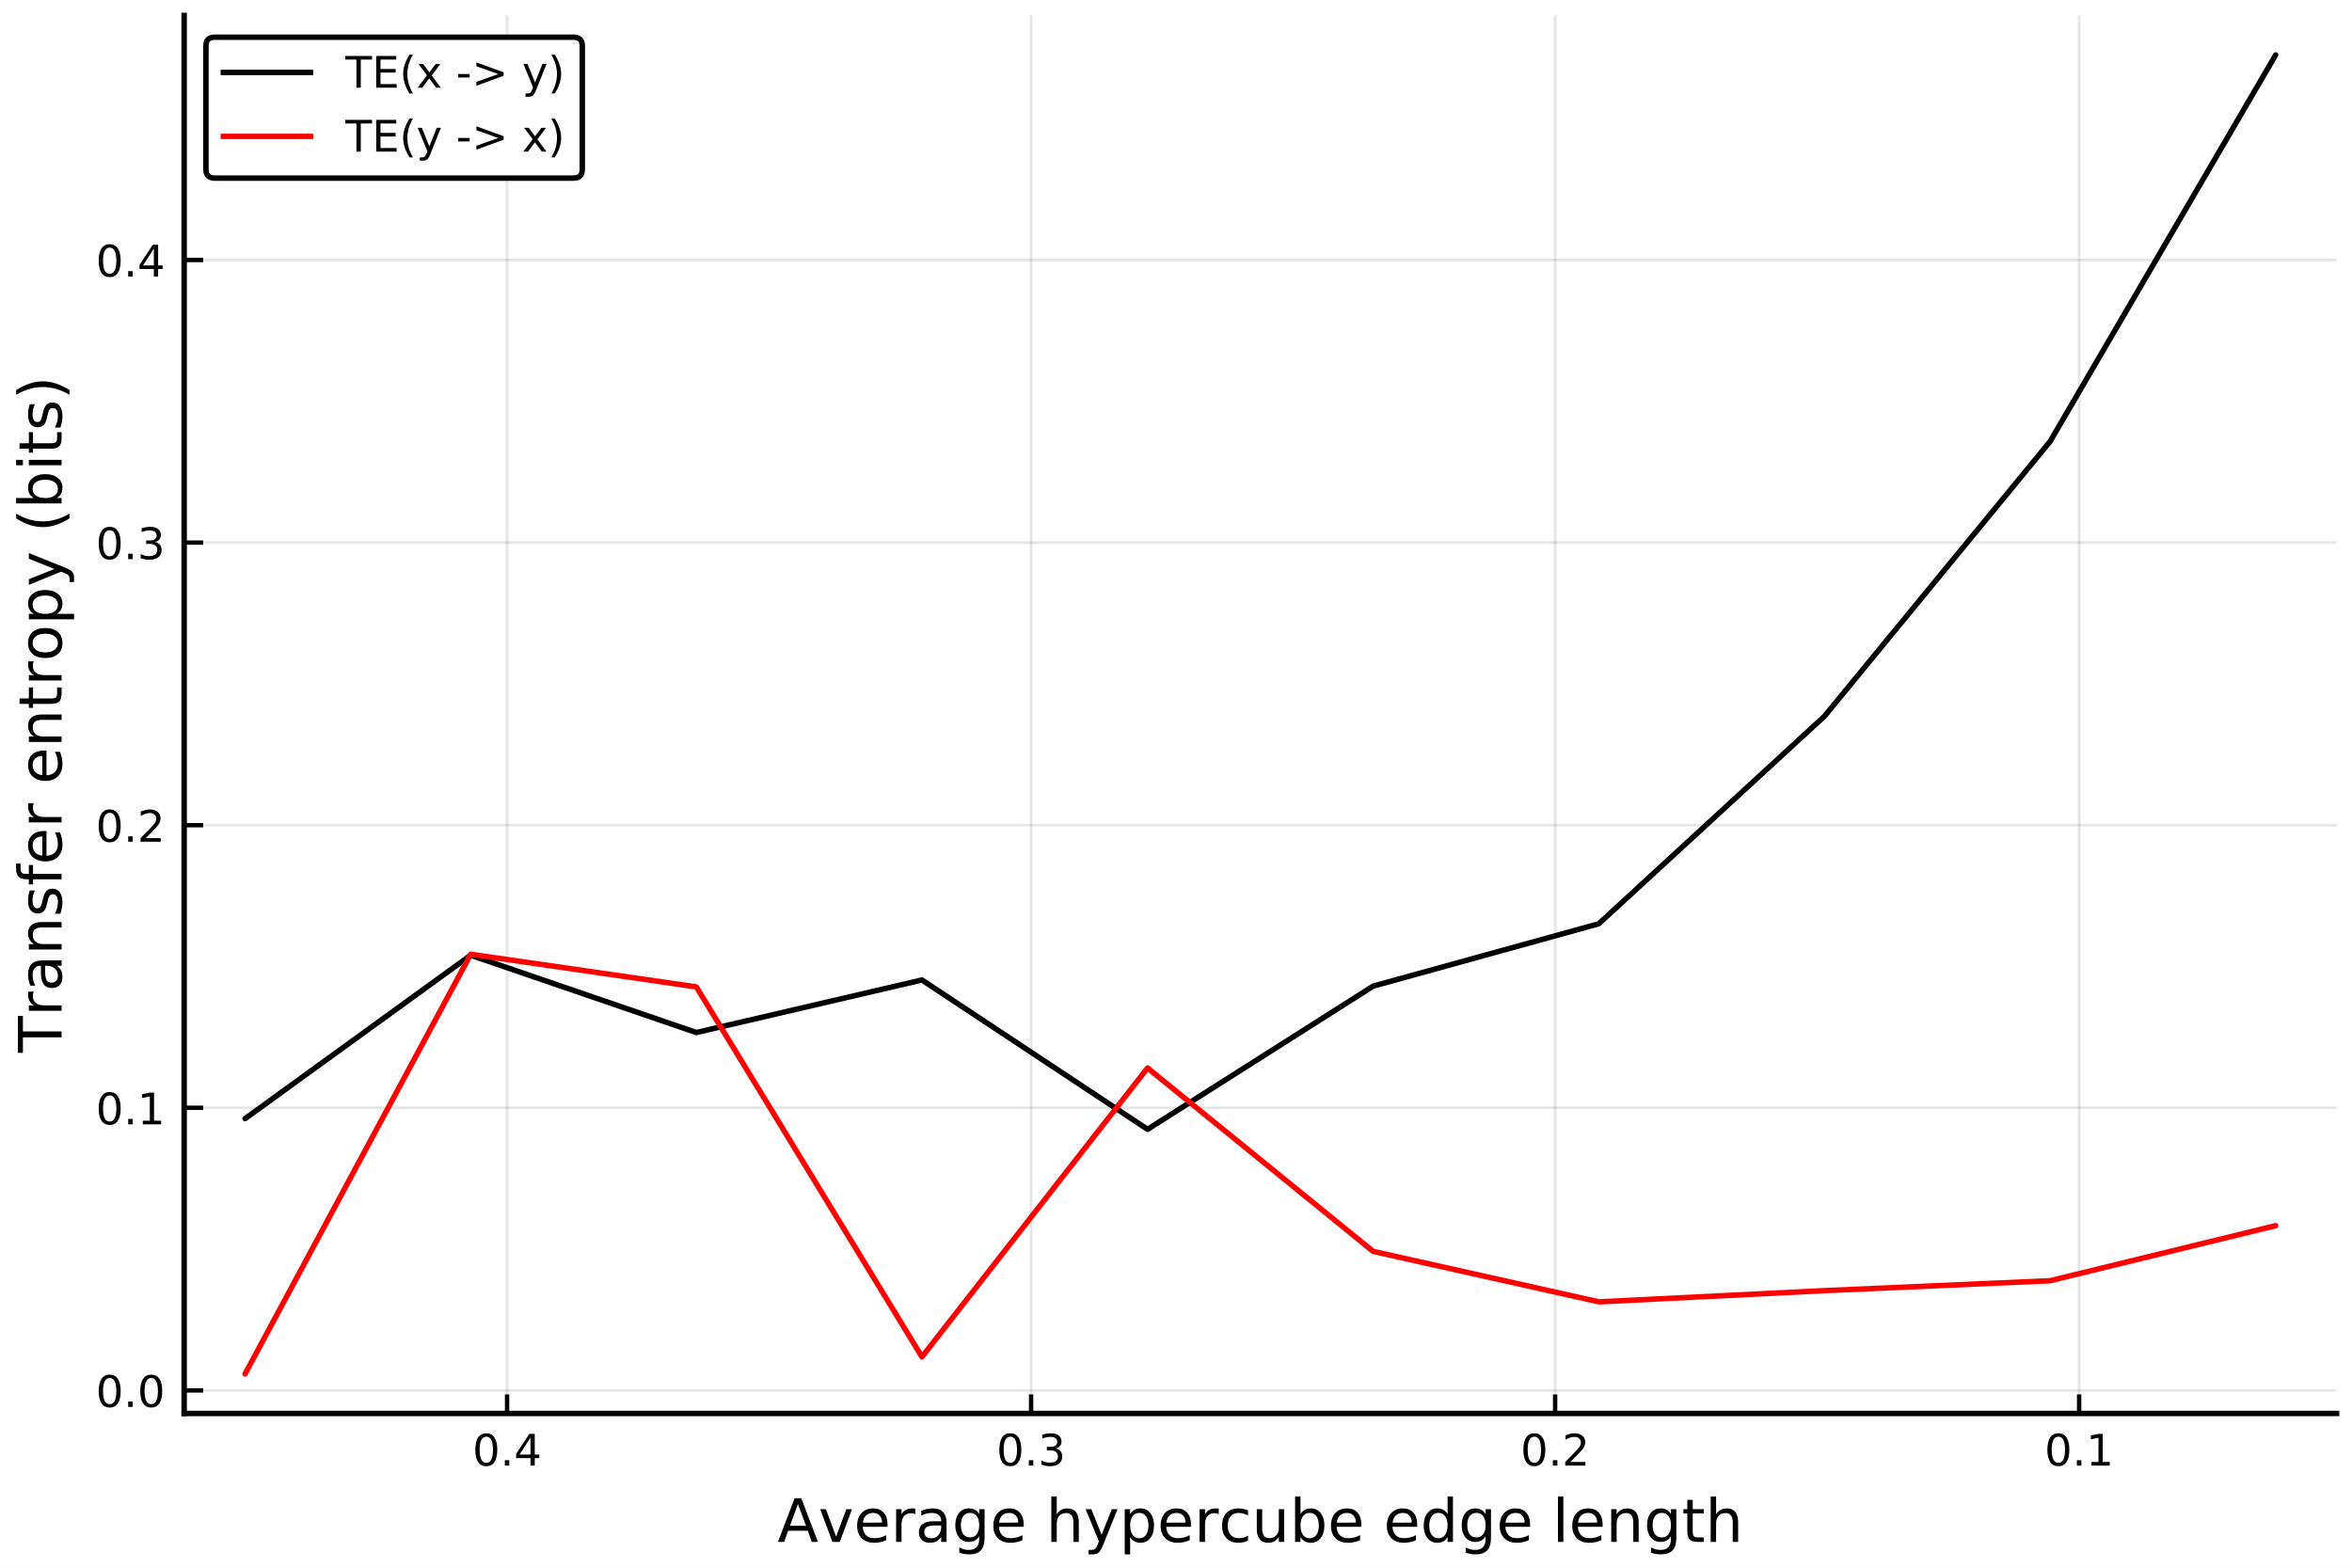
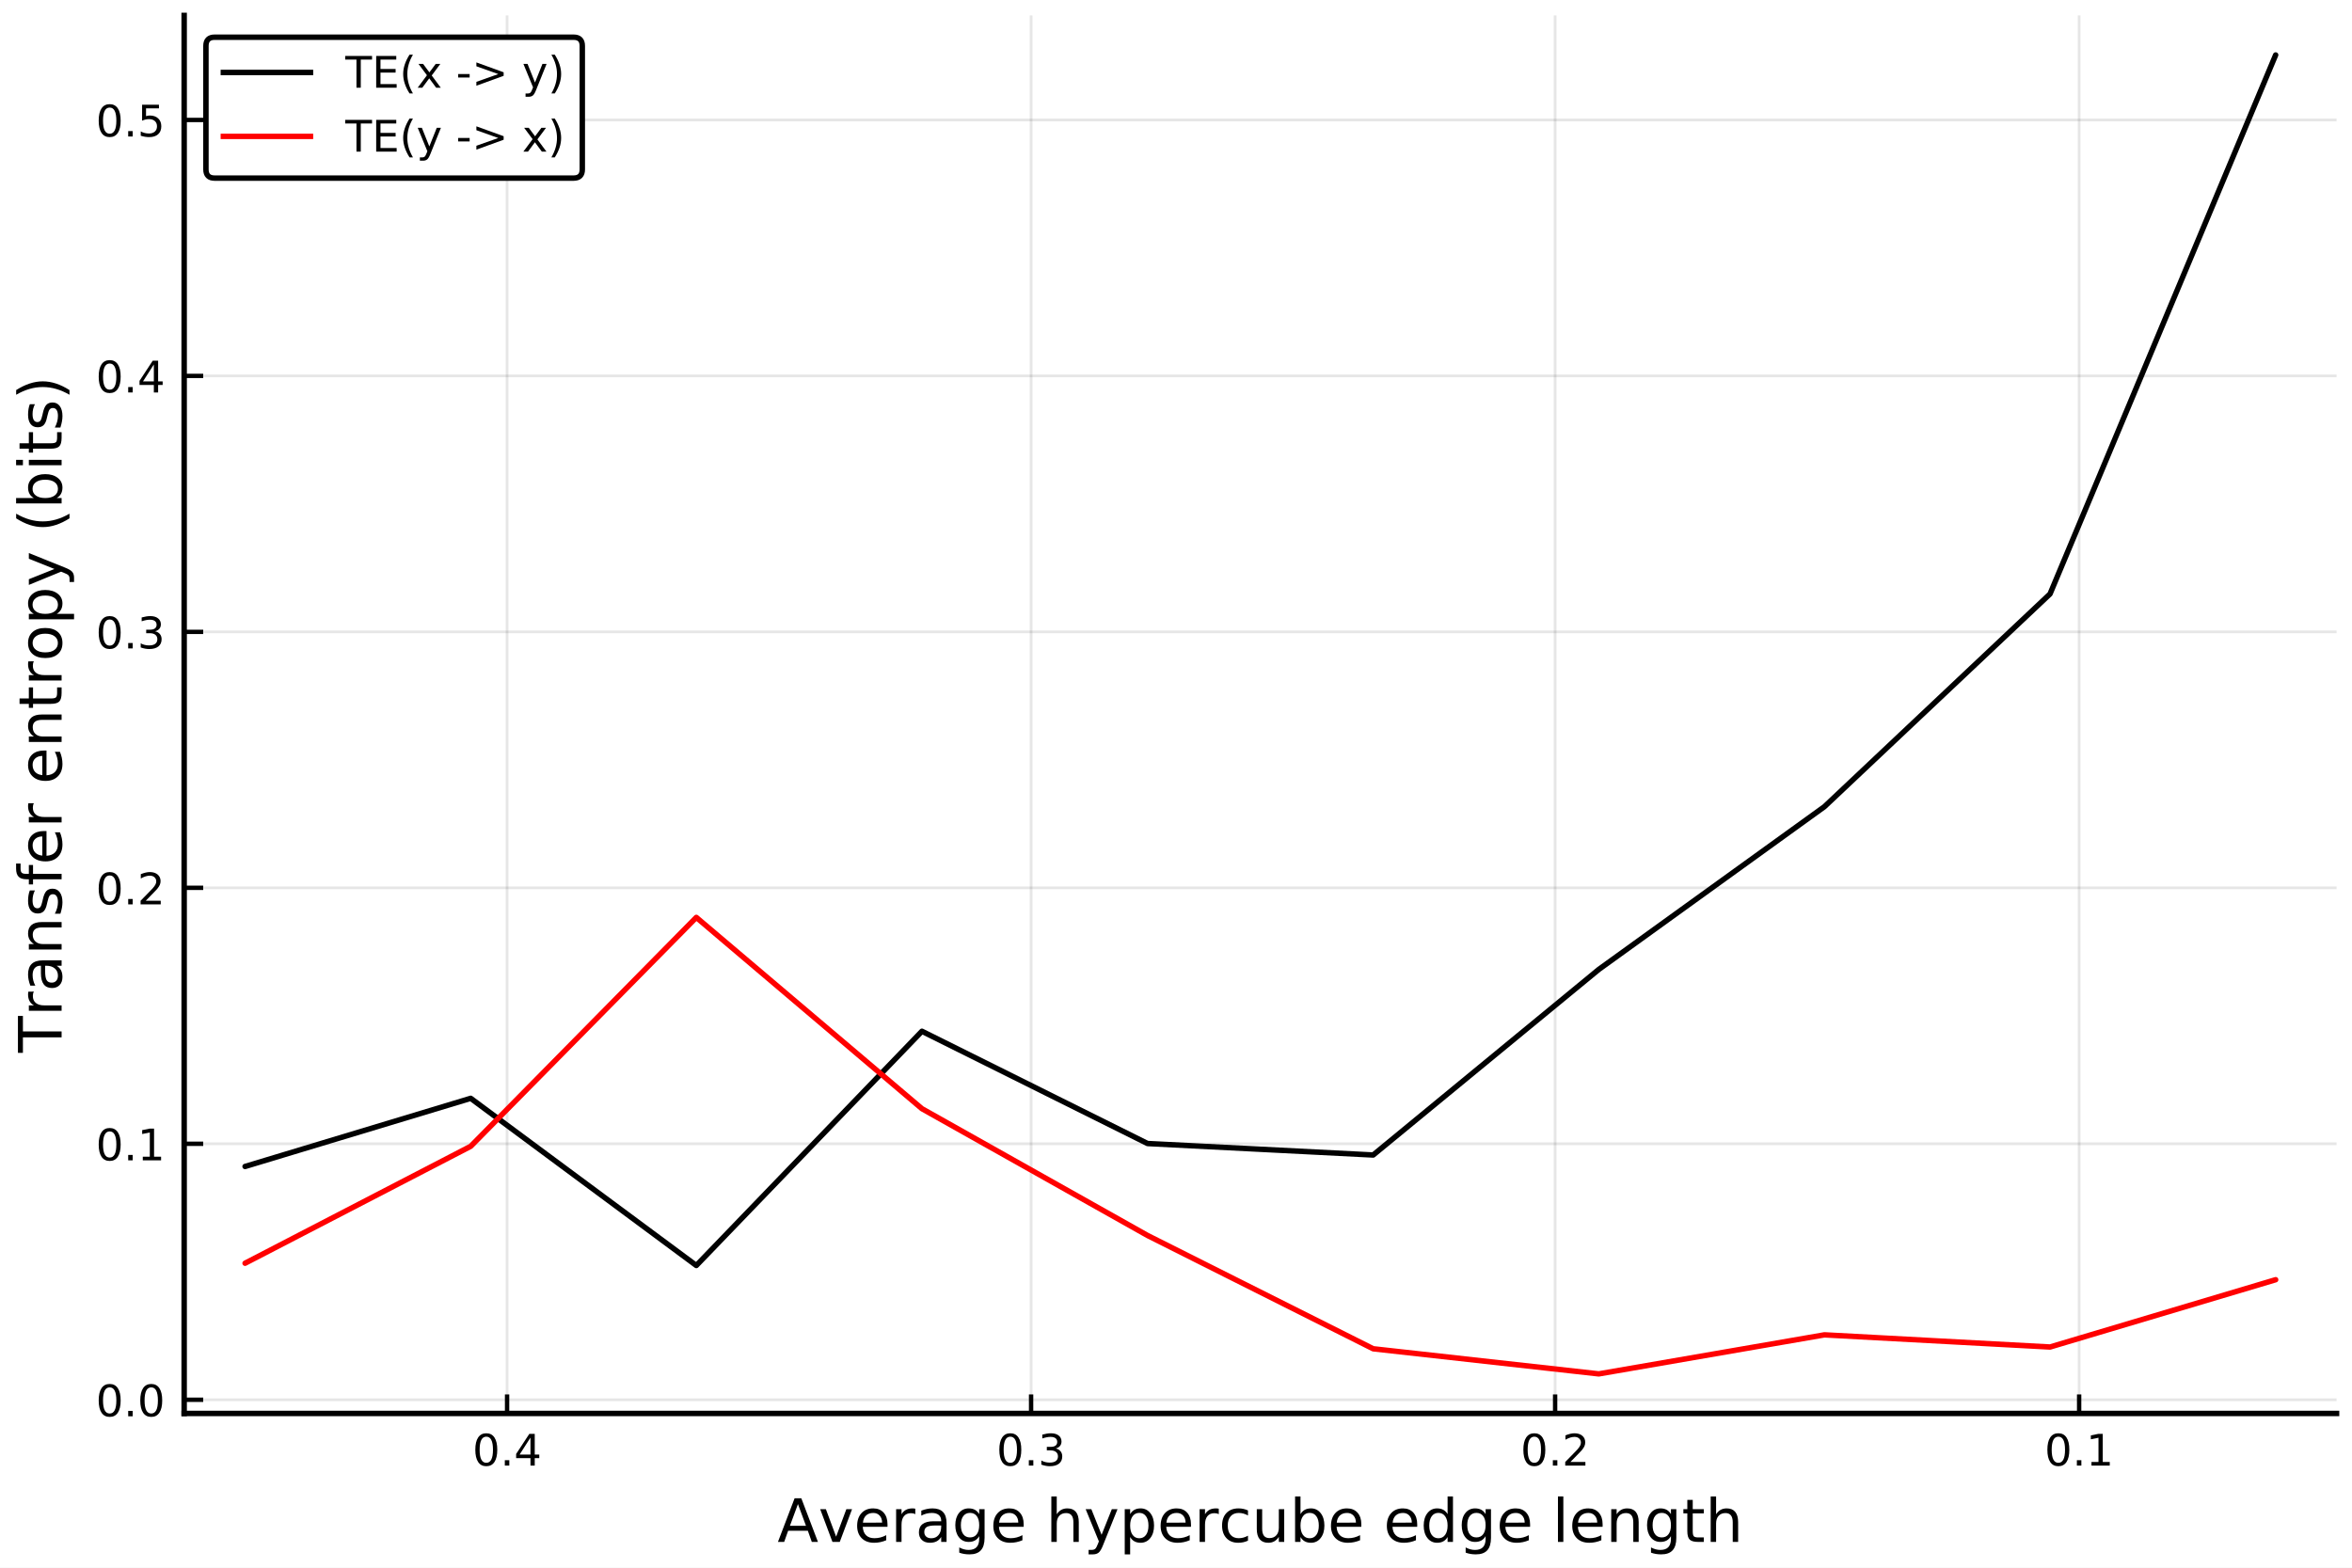
<svg xmlns="http://www.w3.org/2000/svg" xmlns:xlink="http://www.w3.org/1999/xlink" height="288pt" version="1.1" viewBox="0 0 432 288" width="432pt">
  <defs>
    <style type="text/css">
*{stroke-linecap:butt;stroke-linejoin:round;}
  </style>
  </defs>
  <g id="figure_1">
    <g id="patch_1">
      <path d="M 0 288  L 432 288  L 432 0  L 0 0  z " style="fill:#ffffff;" />
    </g>
    <g id="axes_1">
      <g id="patch_2">
        <path d="M 33.825 259.665  L 429.165 259.665  L 429.165 2.835  L 33.825 2.835  z " style="fill:#ffffff;" />
      </g>
      <g id="matplotlib.axis_1">
        <g id="xtick_1">
          <g id="line2d_1">
-             <path clip-path="url(#p5586511222)" d="M 381.883 259.665  L 381.883 2.835  " style="fill:none;stroke:#000000;stroke-linecap:square;stroke-opacity:0.1;stroke-width:0.5;" />
+             <path clip-path="url(#p334dd7e4c5)" d="M 381.883 259.665  L 381.883 2.835  " style="fill:none;stroke:#000000;stroke-linecap:square;stroke-opacity:0.1;stroke-width:0.5;" />
          </g>
          <g id="line2d_2">
            <defs>
-               <path d="M 0 0  L 0 -3.5  " id="md3f87cbf9b" style="stroke:#000000;stroke-width:0.8;" />
-             </defs>
-             <g>
-               <use style="stroke:#000000;stroke-width:0.8;" x="381.883" xlink:href="#md3f87cbf9b" y="259.665" />
+               <path d="M 0 0  L 0 -3.5  " id="m803d5809ca" style="stroke:#000000;stroke-width:0.8;" />
+             </defs>
+             <g>
+               <use style="stroke:#000000;stroke-width:0.8;" x="381.883" xlink:href="#m803d5809ca" y="259.665" />
            </g>
          </g>
          <g id="text_1">
            <defs>
              <path d="M 31.781 66.406  Q 24.172 66.406 20.328 58.906  Q 16.5 51.422 16.5 36.375  Q 16.5 21.391 20.328 13.891  Q 24.172 6.391 31.781 6.391  Q 39.453 6.391 43.281 13.891  Q 47.125 21.391 47.125 36.375  Q 47.125 51.422 43.281 58.906  Q 39.453 66.406 31.781 66.406  z M 31.781 74.219  Q 44.047 74.219 50.516 64.516  Q 56.984 54.828 56.984 36.375  Q 56.984 17.969 50.516 8.266  Q 44.047 -1.422 31.781 -1.422  Q 19.531 -1.422 13.062 8.266  Q 6.594 17.969 6.594 36.375  Q 6.594 54.828 13.062 64.516  Q 19.531 74.219 31.781 74.219  z " id="DejaVuSans-48" />
              <path d="M 10.688 12.406  L 21 12.406  L 21 0  L 10.688 0  z " id="DejaVuSans-46" />
              <path d="M 12.406 8.297  L 28.516 8.297  L 28.516 63.922  L 10.984 60.406  L 10.984 69.391  L 28.422 72.906  L 38.281 72.906  L 38.281 8.297  L 54.391 8.297  L 54.391 0  L 12.406 0  z " id="DejaVuSans-49" />
            </defs>
            <g transform="translate(375.522 269.2441)scale(0.08 -0.08)">
              <use xlink:href="#DejaVuSans-48" />
              <use x="63.623" xlink:href="#DejaVuSans-46" />
              <use x="95.41" xlink:href="#DejaVuSans-49" />
            </g>
          </g>
        </g>
        <g id="xtick_2">
          <g id="line2d_3">
-             <path clip-path="url(#p5586511222)" d="M 285.635 259.665  L 285.635 2.835  " style="fill:none;stroke:#000000;stroke-linecap:square;stroke-opacity:0.1;stroke-width:0.5;" />
+             <path clip-path="url(#p334dd7e4c5)" d="M 285.635 259.665  L 285.635 2.835  " style="fill:none;stroke:#000000;stroke-linecap:square;stroke-opacity:0.1;stroke-width:0.5;" />
          </g>
          <g id="line2d_4">
            <g>
-               <use style="stroke:#000000;stroke-width:0.8;" x="285.635" xlink:href="#md3f87cbf9b" y="259.665" />
+               <use style="stroke:#000000;stroke-width:0.8;" x="285.635" xlink:href="#m803d5809ca" y="259.665" />
            </g>
          </g>
          <g id="text_2">
            <defs>
              <path d="M 19.188 8.297  L 53.609 8.297  L 53.609 0  L 7.328 0  L 7.328 8.297  Q 12.938 14.109 22.625 23.891  Q 32.328 33.688 34.812 36.531  Q 39.547 41.844 41.422 45.531  Q 43.312 49.219 43.312 52.781  Q 43.312 58.594 39.234 62.25  Q 35.156 65.922 28.609 65.922  Q 23.969 65.922 18.812 64.312  Q 13.672 62.703 7.812 59.422  L 7.812 69.391  Q 13.766 71.781 18.938 73  Q 24.125 74.219 28.422 74.219  Q 39.75 74.219 46.484 68.547  Q 53.219 62.891 53.219 53.422  Q 53.219 48.922 51.531 44.891  Q 49.859 40.875 45.406 35.406  Q 44.188 33.984 37.641 27.219  Q 31.109 20.453 19.188 8.297  z " id="DejaVuSans-50" />
            </defs>
            <g transform="translate(279.2735 269.2441)scale(0.08 -0.08)">
              <use xlink:href="#DejaVuSans-48" />
              <use x="63.623" xlink:href="#DejaVuSans-46" />
              <use x="95.41" xlink:href="#DejaVuSans-50" />
            </g>
          </g>
        </g>
        <g id="xtick_3">
          <g id="line2d_5">
-             <path clip-path="url(#p5586511222)" d="M 189.386 259.665  L 189.386 2.835  " style="fill:none;stroke:#000000;stroke-linecap:square;stroke-opacity:0.1;stroke-width:0.5;" />
+             <path clip-path="url(#p334dd7e4c5)" d="M 189.386 259.665  L 189.386 2.835  " style="fill:none;stroke:#000000;stroke-linecap:square;stroke-opacity:0.1;stroke-width:0.5;" />
          </g>
          <g id="line2d_6">
            <g>
-               <use style="stroke:#000000;stroke-width:0.8;" x="189.386" xlink:href="#md3f87cbf9b" y="259.665" />
+               <use style="stroke:#000000;stroke-width:0.8;" x="189.386" xlink:href="#m803d5809ca" y="259.665" />
            </g>
          </g>
          <g id="text_3">
            <defs>
              <path d="M 40.578 39.312  Q 47.656 37.797 51.625 33  Q 55.609 28.219 55.609 21.188  Q 55.609 10.406 48.188 4.484  Q 40.766 -1.422 27.094 -1.422  Q 22.516 -1.422 17.656 -0.516  Q 12.797 0.391 7.625 2.203  L 7.625 11.719  Q 11.719 9.328 16.594 8.109  Q 21.484 6.891 26.812 6.891  Q 36.078 6.891 40.938 10.547  Q 45.797 14.203 45.797 21.188  Q 45.797 27.641 41.281 31.266  Q 36.766 34.906 28.719 34.906  L 20.219 34.906  L 20.219 43.016  L 29.109 43.016  Q 36.375 43.016 40.234 45.922  Q 44.094 48.828 44.094 54.297  Q 44.094 59.906 40.109 62.906  Q 36.141 65.922 28.719 65.922  Q 24.656 65.922 20.016 65.031  Q 15.375 64.156 9.812 62.312  L 9.812 71.094  Q 15.438 72.656 20.344 73.438  Q 25.25 74.219 29.594 74.219  Q 40.828 74.219 47.359 69.109  Q 53.906 64.016 53.906 55.328  Q 53.906 49.266 50.438 45.094  Q 46.969 40.922 40.578 39.312  z " id="DejaVuSans-51" />
            </defs>
            <g transform="translate(183.025 269.2441)scale(0.08 -0.08)">
              <use xlink:href="#DejaVuSans-48" />
              <use x="63.623" xlink:href="#DejaVuSans-46" />
              <use x="95.41" xlink:href="#DejaVuSans-51" />
            </g>
          </g>
        </g>
        <g id="xtick_4">
          <g id="line2d_7">
-             <path clip-path="url(#p5586511222)" d="M 93.138 259.665  L 93.138 2.835  " style="fill:none;stroke:#000000;stroke-linecap:square;stroke-opacity:0.1;stroke-width:0.5;" />
+             <path clip-path="url(#p334dd7e4c5)" d="M 93.138 259.665  L 93.138 2.835  " style="fill:none;stroke:#000000;stroke-linecap:square;stroke-opacity:0.1;stroke-width:0.5;" />
          </g>
          <g id="line2d_8">
            <g>
-               <use style="stroke:#000000;stroke-width:0.8;" x="93.138" xlink:href="#md3f87cbf9b" y="259.665" />
+               <use style="stroke:#000000;stroke-width:0.8;" x="93.138" xlink:href="#m803d5809ca" y="259.665" />
            </g>
          </g>
          <g id="text_4">
            <defs>
              <path d="M 37.797 64.312  L 12.891 25.391  L 37.797 25.391  z M 35.203 72.906  L 47.609 72.906  L 47.609 25.391  L 58.016 25.391  L 58.016 17.188  L 47.609 17.188  L 47.609 0  L 37.797 0  L 37.797 17.188  L 4.891 17.188  L 4.891 26.703  z " id="DejaVuSans-52" />
            </defs>
            <g transform="translate(86.77653 269.2441)scale(0.08 -0.08)">
              <use xlink:href="#DejaVuSans-48" />
              <use x="63.623" xlink:href="#DejaVuSans-46" />
              <use x="95.41" xlink:href="#DejaVuSans-52" />
            </g>
          </g>
        </g>
        <g id="text_5">
          <defs>
            <path d="M 34.188 63.188  L 20.797 26.906  L 47.609 26.906  z M 28.609 72.906  L 39.797 72.906  L 67.578 0  L 57.328 0  L 50.688 18.703  L 17.828 18.703  L 11.188 0  L 0.781 0  z " id="DejaVuSans-65" />
            <path d="M 2.984 54.688  L 12.5 54.688  L 29.594 8.797  L 46.688 54.688  L 56.203 54.688  L 35.688 0  L 23.484 0  z " id="DejaVuSans-118" />
            <path d="M 56.203 29.594  L 56.203 25.203  L 14.891 25.203  Q 15.484 15.922 20.484 11.062  Q 25.484 6.203 34.422 6.203  Q 39.594 6.203 44.453 7.469  Q 49.312 8.734 54.109 11.281  L 54.109 2.781  Q 49.266 0.734 44.188 -0.344  Q 39.109 -1.422 33.891 -1.422  Q 20.797 -1.422 13.156 6.188  Q 5.516 13.812 5.516 26.812  Q 5.516 40.234 12.766 48.109  Q 20.016 56 32.328 56  Q 43.359 56 49.781 48.891  Q 56.203 41.797 56.203 29.594  z M 47.219 32.234  Q 47.125 39.594 43.094 43.984  Q 39.062 48.391 32.422 48.391  Q 24.906 48.391 20.391 44.141  Q 15.875 39.891 15.188 32.172  z " id="DejaVuSans-101" />
            <path d="M 41.109 46.297  Q 39.594 47.172 37.812 47.578  Q 36.031 48 33.891 48  Q 26.266 48 22.188 43.047  Q 18.109 38.094 18.109 28.812  L 18.109 0  L 9.078 0  L 9.078 54.688  L 18.109 54.688  L 18.109 46.188  Q 20.953 51.172 25.484 53.578  Q 30.031 56 36.531 56  Q 37.453 56 38.578 55.875  Q 39.703 55.766 41.062 55.516  z " id="DejaVuSans-114" />
            <path d="M 34.281 27.484  Q 23.391 27.484 19.188 25  Q 14.984 22.516 14.984 16.5  Q 14.984 11.719 18.141 8.906  Q 21.297 6.109 26.703 6.109  Q 34.188 6.109 38.703 11.406  Q 43.219 16.703 43.219 25.484  L 43.219 27.484  z M 52.203 31.203  L 52.203 0  L 43.219 0  L 43.219 8.297  Q 40.141 3.328 35.547 0.953  Q 30.953 -1.422 24.312 -1.422  Q 15.922 -1.422 10.953 3.297  Q 6 8.016 6 15.922  Q 6 25.141 12.172 29.828  Q 18.359 34.516 30.609 34.516  L 43.219 34.516  L 43.219 35.406  Q 43.219 41.609 39.141 45  Q 35.062 48.391 27.688 48.391  Q 23 48.391 18.547 47.266  Q 14.109 46.141 10.016 43.891  L 10.016 52.203  Q 14.938 54.109 19.578 55.047  Q 24.219 56 28.609 56  Q 40.484 56 46.344 49.844  Q 52.203 43.703 52.203 31.203  z " id="DejaVuSans-97" />
            <path d="M 45.406 27.984  Q 45.406 37.75 41.375 43.109  Q 37.359 48.484 30.078 48.484  Q 22.859 48.484 18.828 43.109  Q 14.797 37.75 14.797 27.984  Q 14.797 18.266 18.828 12.891  Q 22.859 7.516 30.078 7.516  Q 37.359 7.516 41.375 12.891  Q 45.406 18.266 45.406 27.984  z M 54.391 6.781  Q 54.391 -7.172 48.188 -13.984  Q 42 -20.797 29.203 -20.797  Q 24.469 -20.797 20.266 -20.094  Q 16.062 -19.391 12.109 -17.922  L 12.109 -9.188  Q 16.062 -11.328 19.922 -12.344  Q 23.781 -13.375 27.781 -13.375  Q 36.625 -13.375 41.016 -8.766  Q 45.406 -4.156 45.406 5.172  L 45.406 9.625  Q 42.625 4.781 38.281 2.391  Q 33.938 0 27.875 0  Q 17.828 0 11.672 7.656  Q 5.516 15.328 5.516 27.984  Q 5.516 40.672 11.672 48.328  Q 17.828 56 27.875 56  Q 33.938 56 38.281 53.609  Q 42.625 51.219 45.406 46.391  L 45.406 54.688  L 54.391 54.688  z " id="DejaVuSans-103" />
            <path id="DejaVuSans-32" />
            <path d="M 54.891 33.016  L 54.891 0  L 45.906 0  L 45.906 32.719  Q 45.906 40.484 42.875 44.328  Q 39.844 48.188 33.797 48.188  Q 26.516 48.188 22.312 43.547  Q 18.109 38.922 18.109 30.906  L 18.109 0  L 9.078 0  L 9.078 75.984  L 18.109 75.984  L 18.109 46.188  Q 21.344 51.125 25.703 53.562  Q 30.078 56 35.797 56  Q 45.219 56 50.047 50.172  Q 54.891 44.344 54.891 33.016  z " id="DejaVuSans-104" />
            <path d="M 32.172 -5.078  Q 28.375 -14.844 24.75 -17.812  Q 21.141 -20.797 15.094 -20.797  L 7.906 -20.797  L 7.906 -13.281  L 13.188 -13.281  Q 16.891 -13.281 18.938 -11.516  Q 21 -9.766 23.484 -3.219  L 25.094 0.875  L 2.984 54.688  L 12.5 54.688  L 29.594 11.922  L 46.688 54.688  L 56.203 54.688  z " id="DejaVuSans-121" />
            <path d="M 18.109 8.203  L 18.109 -20.797  L 9.078 -20.797  L 9.078 54.688  L 18.109 54.688  L 18.109 46.391  Q 20.953 51.266 25.266 53.625  Q 29.594 56 35.594 56  Q 45.562 56 51.781 48.094  Q 58.016 40.188 58.016 27.297  Q 58.016 14.406 51.781 6.484  Q 45.562 -1.422 35.594 -1.422  Q 29.594 -1.422 25.266 0.953  Q 20.953 3.328 18.109 8.203  z M 48.688 27.297  Q 48.688 37.203 44.609 42.844  Q 40.531 48.484 33.406 48.484  Q 26.266 48.484 22.188 42.844  Q 18.109 37.203 18.109 27.297  Q 18.109 17.391 22.188 11.75  Q 26.266 6.109 33.406 6.109  Q 40.531 6.109 44.609 11.75  Q 48.688 17.391 48.688 27.297  z " id="DejaVuSans-112" />
            <path d="M 48.781 52.594  L 48.781 44.188  Q 44.969 46.297 41.141 47.344  Q 37.312 48.391 33.406 48.391  Q 24.656 48.391 19.812 42.844  Q 14.984 37.312 14.984 27.297  Q 14.984 17.281 19.812 11.734  Q 24.656 6.203 33.406 6.203  Q 37.312 6.203 41.141 7.25  Q 44.969 8.297 48.781 10.406  L 48.781 2.094  Q 45.016 0.344 40.984 -0.531  Q 36.969 -1.422 32.422 -1.422  Q 20.062 -1.422 12.781 6.344  Q 5.516 14.109 5.516 27.297  Q 5.516 40.672 12.859 48.328  Q 20.219 56 33.016 56  Q 37.156 56 41.109 55.141  Q 45.062 54.297 48.781 52.594  z " id="DejaVuSans-99" />
            <path d="M 8.5 21.578  L 8.5 54.688  L 17.484 54.688  L 17.484 21.922  Q 17.484 14.156 20.5 10.266  Q 23.531 6.391 29.594 6.391  Q 36.859 6.391 41.078 11.031  Q 45.312 15.672 45.312 23.688  L 45.312 54.688  L 54.297 54.688  L 54.297 0  L 45.312 0  L 45.312 8.406  Q 42.047 3.422 37.719 1  Q 33.406 -1.422 27.688 -1.422  Q 18.266 -1.422 13.375 4.438  Q 8.5 10.297 8.5 21.578  z M 31.109 56  z " id="DejaVuSans-117" />
            <path d="M 48.688 27.297  Q 48.688 37.203 44.609 42.844  Q 40.531 48.484 33.406 48.484  Q 26.266 48.484 22.188 42.844  Q 18.109 37.203 18.109 27.297  Q 18.109 17.391 22.188 11.75  Q 26.266 6.109 33.406 6.109  Q 40.531 6.109 44.609 11.75  Q 48.688 17.391 48.688 27.297  z M 18.109 46.391  Q 20.953 51.266 25.266 53.625  Q 29.594 56 35.594 56  Q 45.562 56 51.781 48.094  Q 58.016 40.188 58.016 27.297  Q 58.016 14.406 51.781 6.484  Q 45.562 -1.422 35.594 -1.422  Q 29.594 -1.422 25.266 0.953  Q 20.953 3.328 18.109 8.203  L 18.109 0  L 9.078 0  L 9.078 75.984  L 18.109 75.984  z " id="DejaVuSans-98" />
            <path d="M 45.406 46.391  L 45.406 75.984  L 54.391 75.984  L 54.391 0  L 45.406 0  L 45.406 8.203  Q 42.578 3.328 38.25 0.953  Q 33.938 -1.422 27.875 -1.422  Q 17.969 -1.422 11.734 6.484  Q 5.516 14.406 5.516 27.297  Q 5.516 40.188 11.734 48.094  Q 17.969 56 27.875 56  Q 33.938 56 38.25 53.625  Q 42.578 51.266 45.406 46.391  z M 14.797 27.297  Q 14.797 17.391 18.875 11.75  Q 22.953 6.109 30.078 6.109  Q 37.203 6.109 41.297 11.75  Q 45.406 17.391 45.406 27.297  Q 45.406 37.203 41.297 42.844  Q 37.203 48.484 30.078 48.484  Q 22.953 48.484 18.875 42.844  Q 14.797 37.203 14.797 27.297  z " id="DejaVuSans-100" />
            <path d="M 9.422 75.984  L 18.406 75.984  L 18.406 0  L 9.422 0  z " id="DejaVuSans-108" />
            <path d="M 54.891 33.016  L 54.891 0  L 45.906 0  L 45.906 32.719  Q 45.906 40.484 42.875 44.328  Q 39.844 48.188 33.797 48.188  Q 26.516 48.188 22.312 43.547  Q 18.109 38.922 18.109 30.906  L 18.109 0  L 9.078 0  L 9.078 54.688  L 18.109 54.688  L 18.109 46.188  Q 21.344 51.125 25.703 53.562  Q 30.078 56 35.797 56  Q 45.219 56 50.047 50.172  Q 54.891 44.344 54.891 33.016  z " id="DejaVuSans-110" />
            <path d="M 18.312 70.219  L 18.312 54.688  L 36.812 54.688  L 36.812 47.703  L 18.312 47.703  L 18.312 18.016  Q 18.312 11.328 20.141 9.422  Q 21.969 7.516 27.594 7.516  L 36.812 7.516  L 36.812 0  L 27.594 0  Q 17.188 0 13.234 3.875  Q 9.281 7.766 9.281 18.016  L 9.281 47.703  L 2.688 47.703  L 2.688 54.688  L 9.281 54.688  L 9.281 70.219  z " id="DejaVuSans-116" />
          </defs>
          <g transform="translate(142.8015 283.2661)scale(0.11 -0.11)">
            <use xlink:href="#DejaVuSans-65" />
            <use x="68.33" xlink:href="#DejaVuSans-118" />
            <use x="127.51" xlink:href="#DejaVuSans-101" />
            <use x="189.033" xlink:href="#DejaVuSans-114" />
            <use x="230.146" xlink:href="#DejaVuSans-97" />
            <use x="291.426" xlink:href="#DejaVuSans-103" />
            <use x="354.902" xlink:href="#DejaVuSans-101" />
            <use x="416.426" xlink:href="#DejaVuSans-32" />
            <use x="448.213" xlink:href="#DejaVuSans-104" />
            <use x="511.592" xlink:href="#DejaVuSans-121" />
            <use x="570.771" xlink:href="#DejaVuSans-112" />
            <use x="634.248" xlink:href="#DejaVuSans-101" />
            <use x="695.771" xlink:href="#DejaVuSans-114" />
            <use x="736.854" xlink:href="#DejaVuSans-99" />
            <use x="791.834" xlink:href="#DejaVuSans-117" />
            <use x="855.213" xlink:href="#DejaVuSans-98" />
            <use x="918.689" xlink:href="#DejaVuSans-101" />
            <use x="980.213" xlink:href="#DejaVuSans-32" />
            <use x="1012" xlink:href="#DejaVuSans-101" />
            <use x="1073.523" xlink:href="#DejaVuSans-100" />
            <use x="1137" xlink:href="#DejaVuSans-103" />
            <use x="1200.477" xlink:href="#DejaVuSans-101" />
            <use x="1262" xlink:href="#DejaVuSans-32" />
            <use x="1293.787" xlink:href="#DejaVuSans-108" />
            <use x="1321.57" xlink:href="#DejaVuSans-101" />
            <use x="1383.094" xlink:href="#DejaVuSans-110" />
            <use x="1446.473" xlink:href="#DejaVuSans-103" />
            <use x="1509.949" xlink:href="#DejaVuSans-116" />
            <use x="1549.158" xlink:href="#DejaVuSans-104" />
          </g>
        </g>
      </g>
      <g id="matplotlib.axis_2">
        <g id="ytick_1">
          <g id="line2d_9">
-             <path clip-path="url(#p5586511222)" d="M 33.825 255.431  L 429.165 255.431  " style="fill:none;stroke:#000000;stroke-linecap:square;stroke-opacity:0.1;stroke-width:0.5;" />
+             <path clip-path="url(#p334dd7e4c5)" d="M 33.825 257.148  L 429.165 257.148  " style="fill:none;stroke:#000000;stroke-linecap:square;stroke-opacity:0.1;stroke-width:0.5;" />
          </g>
          <g id="line2d_10">
            <defs>
-               <path d="M 0 0  L 3.5 0  " id="m047a141ef7" style="stroke:#000000;stroke-width:0.8;" />
-             </defs>
-             <g>
-               <use style="stroke:#000000;stroke-width:0.8;" x="33.825" xlink:href="#m047a141ef7" y="255.431" />
+               <path d="M 0 0  L 3.5 0  " id="m10032e51c0" style="stroke:#000000;stroke-width:0.8;" />
+             </defs>
+             <g>
+               <use style="stroke:#000000;stroke-width:0.8;" x="33.825" xlink:href="#m10032e51c0" y="257.148" />
            </g>
          </g>
          <g id="text_6">
-             <g transform="translate(17.60215 258.47)scale(0.08 -0.08)">
+             <g transform="translate(17.60215 260.1875)scale(0.08 -0.08)">
              <use xlink:href="#DejaVuSans-48" />
              <use x="63.623" xlink:href="#DejaVuSans-46" />
              <use x="95.41" xlink:href="#DejaVuSans-48" />
            </g>
          </g>
        </g>
        <g id="ytick_2">
          <g id="line2d_11">
-             <path clip-path="url(#p5586511222)" d="M 33.825 203.513  L 429.165 203.513  " style="fill:none;stroke:#000000;stroke-linecap:square;stroke-opacity:0.1;stroke-width:0.5;" />
+             <path clip-path="url(#p334dd7e4c5)" d="M 33.825 210.126  L 429.165 210.126  " style="fill:none;stroke:#000000;stroke-linecap:square;stroke-opacity:0.1;stroke-width:0.5;" />
          </g>
          <g id="line2d_12">
            <g>
-               <use style="stroke:#000000;stroke-width:0.8;" x="33.825" xlink:href="#m047a141ef7" y="203.513" />
+               <use style="stroke:#000000;stroke-width:0.8;" x="33.825" xlink:href="#m10032e51c0" y="210.126" />
            </g>
          </g>
          <g id="text_7">
-             <g transform="translate(17.60215 206.5526)scale(0.08 -0.08)">
+             <g transform="translate(17.60215 213.1651)scale(0.08 -0.08)">
              <use xlink:href="#DejaVuSans-48" />
              <use x="63.623" xlink:href="#DejaVuSans-46" />
              <use x="95.41" xlink:href="#DejaVuSans-49" />
            </g>
          </g>
        </g>
        <g id="ytick_3">
          <g id="line2d_13">
-             <path clip-path="url(#p5586511222)" d="M 33.825 151.596  L 429.165 151.596  " style="fill:none;stroke:#000000;stroke-linecap:square;stroke-opacity:0.1;stroke-width:0.5;" />
+             <path clip-path="url(#p334dd7e4c5)" d="M 33.825 163.103  L 429.165 163.103  " style="fill:none;stroke:#000000;stroke-linecap:square;stroke-opacity:0.1;stroke-width:0.5;" />
          </g>
          <g id="line2d_14">
            <g>
-               <use style="stroke:#000000;stroke-width:0.8;" x="33.825" xlink:href="#m047a141ef7" y="151.596" />
+               <use style="stroke:#000000;stroke-width:0.8;" x="33.825" xlink:href="#m10032e51c0" y="163.103" />
            </g>
          </g>
          <g id="text_8">
-             <g transform="translate(17.60215 154.6352)scale(0.08 -0.08)">
+             <g transform="translate(17.60215 166.1427)scale(0.08 -0.08)">
              <use xlink:href="#DejaVuSans-48" />
              <use x="63.623" xlink:href="#DejaVuSans-46" />
              <use x="95.41" xlink:href="#DejaVuSans-50" />
            </g>
          </g>
        </g>
        <g id="ytick_4">
          <g id="line2d_15">
-             <path clip-path="url(#p5586511222)" d="M 33.825 99.678  L 429.165 99.678  " style="fill:none;stroke:#000000;stroke-linecap:square;stroke-opacity:0.1;stroke-width:0.5;" />
+             <path clip-path="url(#p334dd7e4c5)" d="M 33.825 116.081  L 429.165 116.081  " style="fill:none;stroke:#000000;stroke-linecap:square;stroke-opacity:0.1;stroke-width:0.5;" />
          </g>
          <g id="line2d_16">
            <g>
-               <use style="stroke:#000000;stroke-width:0.8;" x="33.825" xlink:href="#m047a141ef7" y="99.678" />
+               <use style="stroke:#000000;stroke-width:0.8;" x="33.825" xlink:href="#m10032e51c0" y="116.081" />
            </g>
          </g>
          <g id="text_9">
-             <g transform="translate(17.60215 102.7177)scale(0.08 -0.08)">
+             <g transform="translate(17.60215 119.1202)scale(0.08 -0.08)">
              <use xlink:href="#DejaVuSans-48" />
              <use x="63.623" xlink:href="#DejaVuSans-46" />
              <use x="95.41" xlink:href="#DejaVuSans-51" />
            </g>
          </g>
        </g>
        <g id="ytick_5">
          <g id="line2d_17">
-             <path clip-path="url(#p5586511222)" d="M 33.825 47.761  L 429.165 47.761  " style="fill:none;stroke:#000000;stroke-linecap:square;stroke-opacity:0.1;stroke-width:0.5;" />
+             <path clip-path="url(#p334dd7e4c5)" d="M 33.825 69.058  L 429.165 69.058  " style="fill:none;stroke:#000000;stroke-linecap:square;stroke-opacity:0.1;stroke-width:0.5;" />
          </g>
          <g id="line2d_18">
            <g>
-               <use style="stroke:#000000;stroke-width:0.8;" x="33.825" xlink:href="#m047a141ef7" y="47.761" />
+               <use style="stroke:#000000;stroke-width:0.8;" x="33.825" xlink:href="#m10032e51c0" y="69.058" />
            </g>
          </g>
          <g id="text_10">
-             <g transform="translate(17.60215 50.80034)scale(0.08 -0.08)">
+             <g transform="translate(17.60215 72.09782)scale(0.08 -0.08)">
              <use xlink:href="#DejaVuSans-48" />
              <use x="63.623" xlink:href="#DejaVuSans-46" />
              <use x="95.41" xlink:href="#DejaVuSans-52" />
            </g>
          </g>
        </g>
-         <g id="text_11">
+         <g id="ytick_6">
+           <g id="line2d_19">
+             <path clip-path="url(#p334dd7e4c5)" d="M 33.825 22.036  L 429.165 22.036  " style="fill:none;stroke:#000000;stroke-linecap:square;stroke-opacity:0.1;stroke-width:0.5;" />
+           </g>
+           <g id="line2d_20">
+             <g>
+               <use style="stroke:#000000;stroke-width:0.8;" x="33.825" xlink:href="#m10032e51c0" y="22.036" />
+             </g>
+           </g>
+           <g id="text_11">
+             <defs>
+               <path d="M 10.797 72.906  L 49.516 72.906  L 49.516 64.594  L 19.828 64.594  L 19.828 46.734  Q 21.969 47.469 24.109 47.828  Q 26.266 48.188 28.422 48.188  Q 40.625 48.188 47.75 41.5  Q 54.891 34.812 54.891 23.391  Q 54.891 11.625 47.562 5.094  Q 40.234 -1.422 26.906 -1.422  Q 22.312 -1.422 17.547 -0.641  Q 12.797 0.141 7.719 1.703  L 7.719 11.625  Q 12.109 9.234 16.797 8.062  Q 21.484 6.891 26.703 6.891  Q 35.156 6.891 40.078 11.328  Q 45.016 15.766 45.016 23.391  Q 45.016 31 40.078 35.438  Q 35.156 39.891 26.703 39.891  Q 22.75 39.891 18.812 39.016  Q 14.891 38.141 10.797 36.281  z " id="DejaVuSans-53" />
+             </defs>
+             <g transform="translate(17.60215 25.07539)scale(0.08 -0.08)">
+               <use xlink:href="#DejaVuSans-48" />
+               <use x="63.623" xlink:href="#DejaVuSans-46" />
+               <use x="95.41" xlink:href="#DejaVuSans-53" />
+             </g>
+           </g>
+         </g>
+         <g id="text_12">
          <defs>
            <path d="M -0.297 72.906  L 61.375 72.906  L 61.375 64.594  L 35.5 64.594  L 35.5 0  L 25.594 0  L 25.594 64.594  L -0.297 64.594  z " id="DejaVuSans-84" />
            <path d="M 44.281 53.078  L 44.281 44.578  Q 40.484 46.531 36.375 47.5  Q 32.281 48.484 27.875 48.484  Q 21.188 48.484 17.844 46.438  Q 14.5 44.391 14.5 40.281  Q 14.5 37.156 16.891 35.375  Q 19.281 33.594 26.516 31.984  L 29.594 31.297  Q 39.156 29.25 43.188 25.516  Q 47.219 21.781 47.219 15.094  Q 47.219 7.469 41.188 3.016  Q 35.156 -1.422 24.609 -1.422  Q 20.219 -1.422 15.453 -0.562  Q 10.688 0.297 5.422 2  L 5.422 11.281  Q 10.406 8.688 15.234 7.391  Q 20.062 6.109 24.812 6.109  Q 31.156 6.109 34.562 8.281  Q 37.984 10.453 37.984 14.406  Q 37.984 18.062 35.516 20.016  Q 33.062 21.969 24.703 23.781  L 21.578 24.516  Q 13.234 26.266 9.516 29.906  Q 5.812 33.547 5.812 39.891  Q 5.812 47.609 11.281 51.797  Q 16.75 56 26.812 56  Q 31.781 56 36.172 55.266  Q 40.578 54.547 44.281 53.078  z " id="DejaVuSans-115" />
            <path d="M 37.109 75.984  L 37.109 68.5  L 28.516 68.5  Q 23.688 68.5 21.797 66.547  Q 19.922 64.594 19.922 59.516  L 19.922 54.688  L 34.719 54.688  L 34.719 47.703  L 19.922 47.703  L 19.922 0  L 10.891 0  L 10.891 47.703  L 2.297 47.703  L 2.297 54.688  L 10.891 54.688  L 10.891 58.5  Q 10.891 67.625 15.141 71.797  Q 19.391 75.984 28.609 75.984  z " id="DejaVuSans-102" />
            <path d="M 30.609 48.391  Q 23.391 48.391 19.188 42.75  Q 14.984 37.109 14.984 27.297  Q 14.984 17.484 19.156 11.844  Q 23.344 6.203 30.609 6.203  Q 37.797 6.203 41.984 11.859  Q 46.188 17.531 46.188 27.297  Q 46.188 37.016 41.984 42.703  Q 37.797 48.391 30.609 48.391  z M 30.609 56  Q 42.328 56 49.016 48.375  Q 55.719 40.766 55.719 27.297  Q 55.719 13.875 49.016 6.219  Q 42.328 -1.422 30.609 -1.422  Q 18.844 -1.422 12.172 6.219  Q 5.516 13.875 5.516 27.297  Q 5.516 40.766 12.172 48.375  Q 18.844 56 30.609 56  z " id="DejaVuSans-111" />
            <path d="M 31 75.875  Q 24.469 64.656 21.281 53.656  Q 18.109 42.672 18.109 31.391  Q 18.109 20.125 21.312 9.062  Q 24.516 -2 31 -13.188  L 23.188 -13.188  Q 15.875 -1.703 12.234 9.375  Q 8.594 20.453 8.594 31.391  Q 8.594 42.281 12.203 53.312  Q 15.828 64.359 23.188 75.875  z " id="DejaVuSans-40" />
            <path d="M 9.422 54.688  L 18.406 54.688  L 18.406 0  L 9.422 0  z M 9.422 75.984  L 18.406 75.984  L 18.406 64.594  L 9.422 64.594  z " id="DejaVuSans-105" />
            <path d="M 8.016 75.875  L 15.828 75.875  Q 23.141 64.359 26.781 53.312  Q 30.422 42.281 30.422 31.391  Q 30.422 20.453 26.781 9.375  Q 23.141 -1.703 15.828 -13.188  L 8.016 -13.188  Q 14.5 -2 17.703 9.062  Q 20.906 20.125 20.906 31.391  Q 20.906 42.672 17.703 53.656  Q 14.5 64.656 8.016 75.875  z " id="DejaVuSans-41" />
          </defs>
          <g transform="translate(11.31449 193.3871)rotate(-90)scale(0.11 -0.11)">
            <use xlink:href="#DejaVuSans-84" />
            <use x="60.865" xlink:href="#DejaVuSans-114" />
            <use x="101.979" xlink:href="#DejaVuSans-97" />
            <use x="163.258" xlink:href="#DejaVuSans-110" />
            <use x="226.637" xlink:href="#DejaVuSans-115" />
            <use x="278.736" xlink:href="#DejaVuSans-102" />
            <use x="313.941" xlink:href="#DejaVuSans-101" />
            <use x="375.465" xlink:href="#DejaVuSans-114" />
            <use x="416.578" xlink:href="#DejaVuSans-32" />
            <use x="448.365" xlink:href="#DejaVuSans-101" />
            <use x="509.889" xlink:href="#DejaVuSans-110" />
            <use x="573.268" xlink:href="#DejaVuSans-116" />
            <use x="612.477" xlink:href="#DejaVuSans-114" />
            <use x="653.559" xlink:href="#DejaVuSans-111" />
            <use x="714.74" xlink:href="#DejaVuSans-112" />
            <use x="778.217" xlink:href="#DejaVuSans-121" />
            <use x="837.396" xlink:href="#DejaVuSans-32" />
            <use x="869.184" xlink:href="#DejaVuSans-40" />
            <use x="908.197" xlink:href="#DejaVuSans-98" />
            <use x="971.674" xlink:href="#DejaVuSans-105" />
            <use x="999.457" xlink:href="#DejaVuSans-116" />
            <use x="1038.666" xlink:href="#DejaVuSans-115" />
            <use x="1090.766" xlink:href="#DejaVuSans-41" />
          </g>
        </g>
      </g>
-       <g id="line2d_19">
-         <path clip-path="url(#p5586511222)" d="M 417.976 10.103  L 376.536 81.118  L 335.096 131.587  L 293.655 169.706  L 252.215 181.161  L 210.775 207.467  L 169.335 180.032  L 127.894 189.686  L 86.454 175.481  L 45.014 205.507  " style="fill:none;stroke:#000000;stroke-linecap:round;" />
-       </g>
-       <g id="line2d_20">
-         <path clip-path="url(#p5586511222)" d="M 417.976 225.166  L 376.536 235.282  L 335.096 237.103  L 293.655 239.159  L 252.215 229.893  L 210.775 196.199  L 169.335 249.271  L 127.894 181.299  L 86.454 175.304  L 45.014 252.397  " style="fill:none;stroke:#ff0000;stroke-linecap:round;" />
+       <g id="line2d_21">
+         <path clip-path="url(#p334dd7e4c5)" d="M 417.976 10.103  L 376.536 109.112  L 335.096 148.196  L 293.655 178.096  L 252.215 212.186  L 210.775 210.077  L 169.335 189.452  L 127.894 232.484  L 86.454 201.773  L 45.014 214.293  " style="fill:none;stroke:#000000;stroke-linecap:round;" />
+       </g>
+       <g id="line2d_22">
+         <path clip-path="url(#p334dd7e4c5)" d="M 417.976 235.098  L 376.536 247.46  L 335.096 245.226  L 293.655 252.397  L 252.215 247.784  L 210.775 226.972  L 169.335 203.677  L 127.894 168.536  L 86.454 210.587  L 45.014 232.068  " style="fill:none;stroke:#ff0000;stroke-linecap:round;" />
      </g>
      <g id="patch_3">
        <path d="M 33.825 259.665  L 33.825 2.835  " style="fill:none;stroke:#000000;stroke-linecap:square;stroke-linejoin:miter;" />
      </g>
      <g id="patch_4">
        <path d="M 33.825 259.665  L 429.165 259.665  " style="fill:none;stroke:#000000;stroke-linecap:square;stroke-linejoin:miter;" />
      </g>
      <g id="legend_1">
        <g id="patch_5">
          <path d="M 39.425 32.72  L 105.353 32.72  Q 106.953 32.72 106.953 31.12  L 106.953 8.435  Q 106.953 6.835 105.353 6.835  L 39.425 6.835  Q 37.825 6.835 37.825 8.435  L 37.825 31.12  Q 37.825 32.72 39.425 32.72  z " style="fill:#ffffff;stroke:#000000;stroke-linejoin:miter;" />
        </g>
-         <g id="line2d_21">
+         <g id="line2d_23">
          <path d="M 41.025 13.313  L 57.025 13.313  " style="fill:none;stroke:#000000;stroke-linecap:square;" />
        </g>
-         <g id="line2d_22" />
-         <g id="text_12">
+         <g id="line2d_24" />
+         <g id="text_13">
          <defs>
            <path d="M 9.812 72.906  L 55.906 72.906  L 55.906 64.594  L 19.672 64.594  L 19.672 43.016  L 54.391 43.016  L 54.391 34.719  L 19.672 34.719  L 19.672 8.297  L 56.781 8.297  L 56.781 0  L 9.812 0  z " id="DejaVuSans-69" />
            <path d="M 54.891 54.688  L 35.109 28.078  L 55.906 0  L 45.312 0  L 29.391 21.484  L 13.484 0  L 2.875 0  L 24.125 28.609  L 4.688 54.688  L 15.281 54.688  L 29.781 35.203  L 44.281 54.688  z " id="DejaVuSans-120" />
            <path d="M 4.891 31.391  L 31.203 31.391  L 31.203 23.391  L 4.891 23.391  z " id="DejaVuSans-45" />
            <path d="M 10.594 49.219  L 10.594 58.109  L 73.188 35.406  L 73.188 27.297  L 10.594 4.594  L 10.594 13.484  L 60.891 31.297  z " id="DejaVuSans-62" />
          </defs>
          <g transform="translate(63.42465 16.1134)scale(0.08 -0.08)">
            <use xlink:href="#DejaVuSans-84" />
            <use x="61.084" xlink:href="#DejaVuSans-69" />
            <use x="124.268" xlink:href="#DejaVuSans-40" />
            <use x="163.281" xlink:href="#DejaVuSans-120" />
            <use x="222.461" xlink:href="#DejaVuSans-32" />
            <use x="254.248" xlink:href="#DejaVuSans-45" />
            <use x="290.332" xlink:href="#DejaVuSans-62" />
            <use x="374.121" xlink:href="#DejaVuSans-32" />
            <use x="405.908" xlink:href="#DejaVuSans-121" />
            <use x="465.088" xlink:href="#DejaVuSans-41" />
          </g>
        </g>
-         <g id="line2d_23">
+         <g id="line2d_25">
          <path d="M 41.025 25.056  L 57.025 25.056  " style="fill:none;stroke:#ff0000;stroke-linecap:square;" />
        </g>
-         <g id="line2d_24" />
-         <g id="text_13">
+         <g id="line2d_26" />
+         <g id="text_14">
          <g transform="translate(63.42465 27.8559)scale(0.08 -0.08)">
            <use xlink:href="#DejaVuSans-84" />
            <use x="61.084" xlink:href="#DejaVuSans-69" />
            <use x="124.268" xlink:href="#DejaVuSans-40" />
            <use x="163.281" xlink:href="#DejaVuSans-121" />
            <use x="222.461" xlink:href="#DejaVuSans-32" />
            <use x="254.248" xlink:href="#DejaVuSans-45" />
            <use x="290.332" xlink:href="#DejaVuSans-62" />
            <use x="374.121" xlink:href="#DejaVuSans-32" />
            <use x="405.908" xlink:href="#DejaVuSans-120" />
            <use x="465.088" xlink:href="#DejaVuSans-41" />
          </g>
        </g>
      </g>
    </g>
  </g>
  <defs>
-     <clipPath id="p5586511222">
+     <clipPath id="p334dd7e4c5">
      <rect height="256.831" width="395.341" x="33.825" y="2.835" />
    </clipPath>
  </defs>
</svg>
